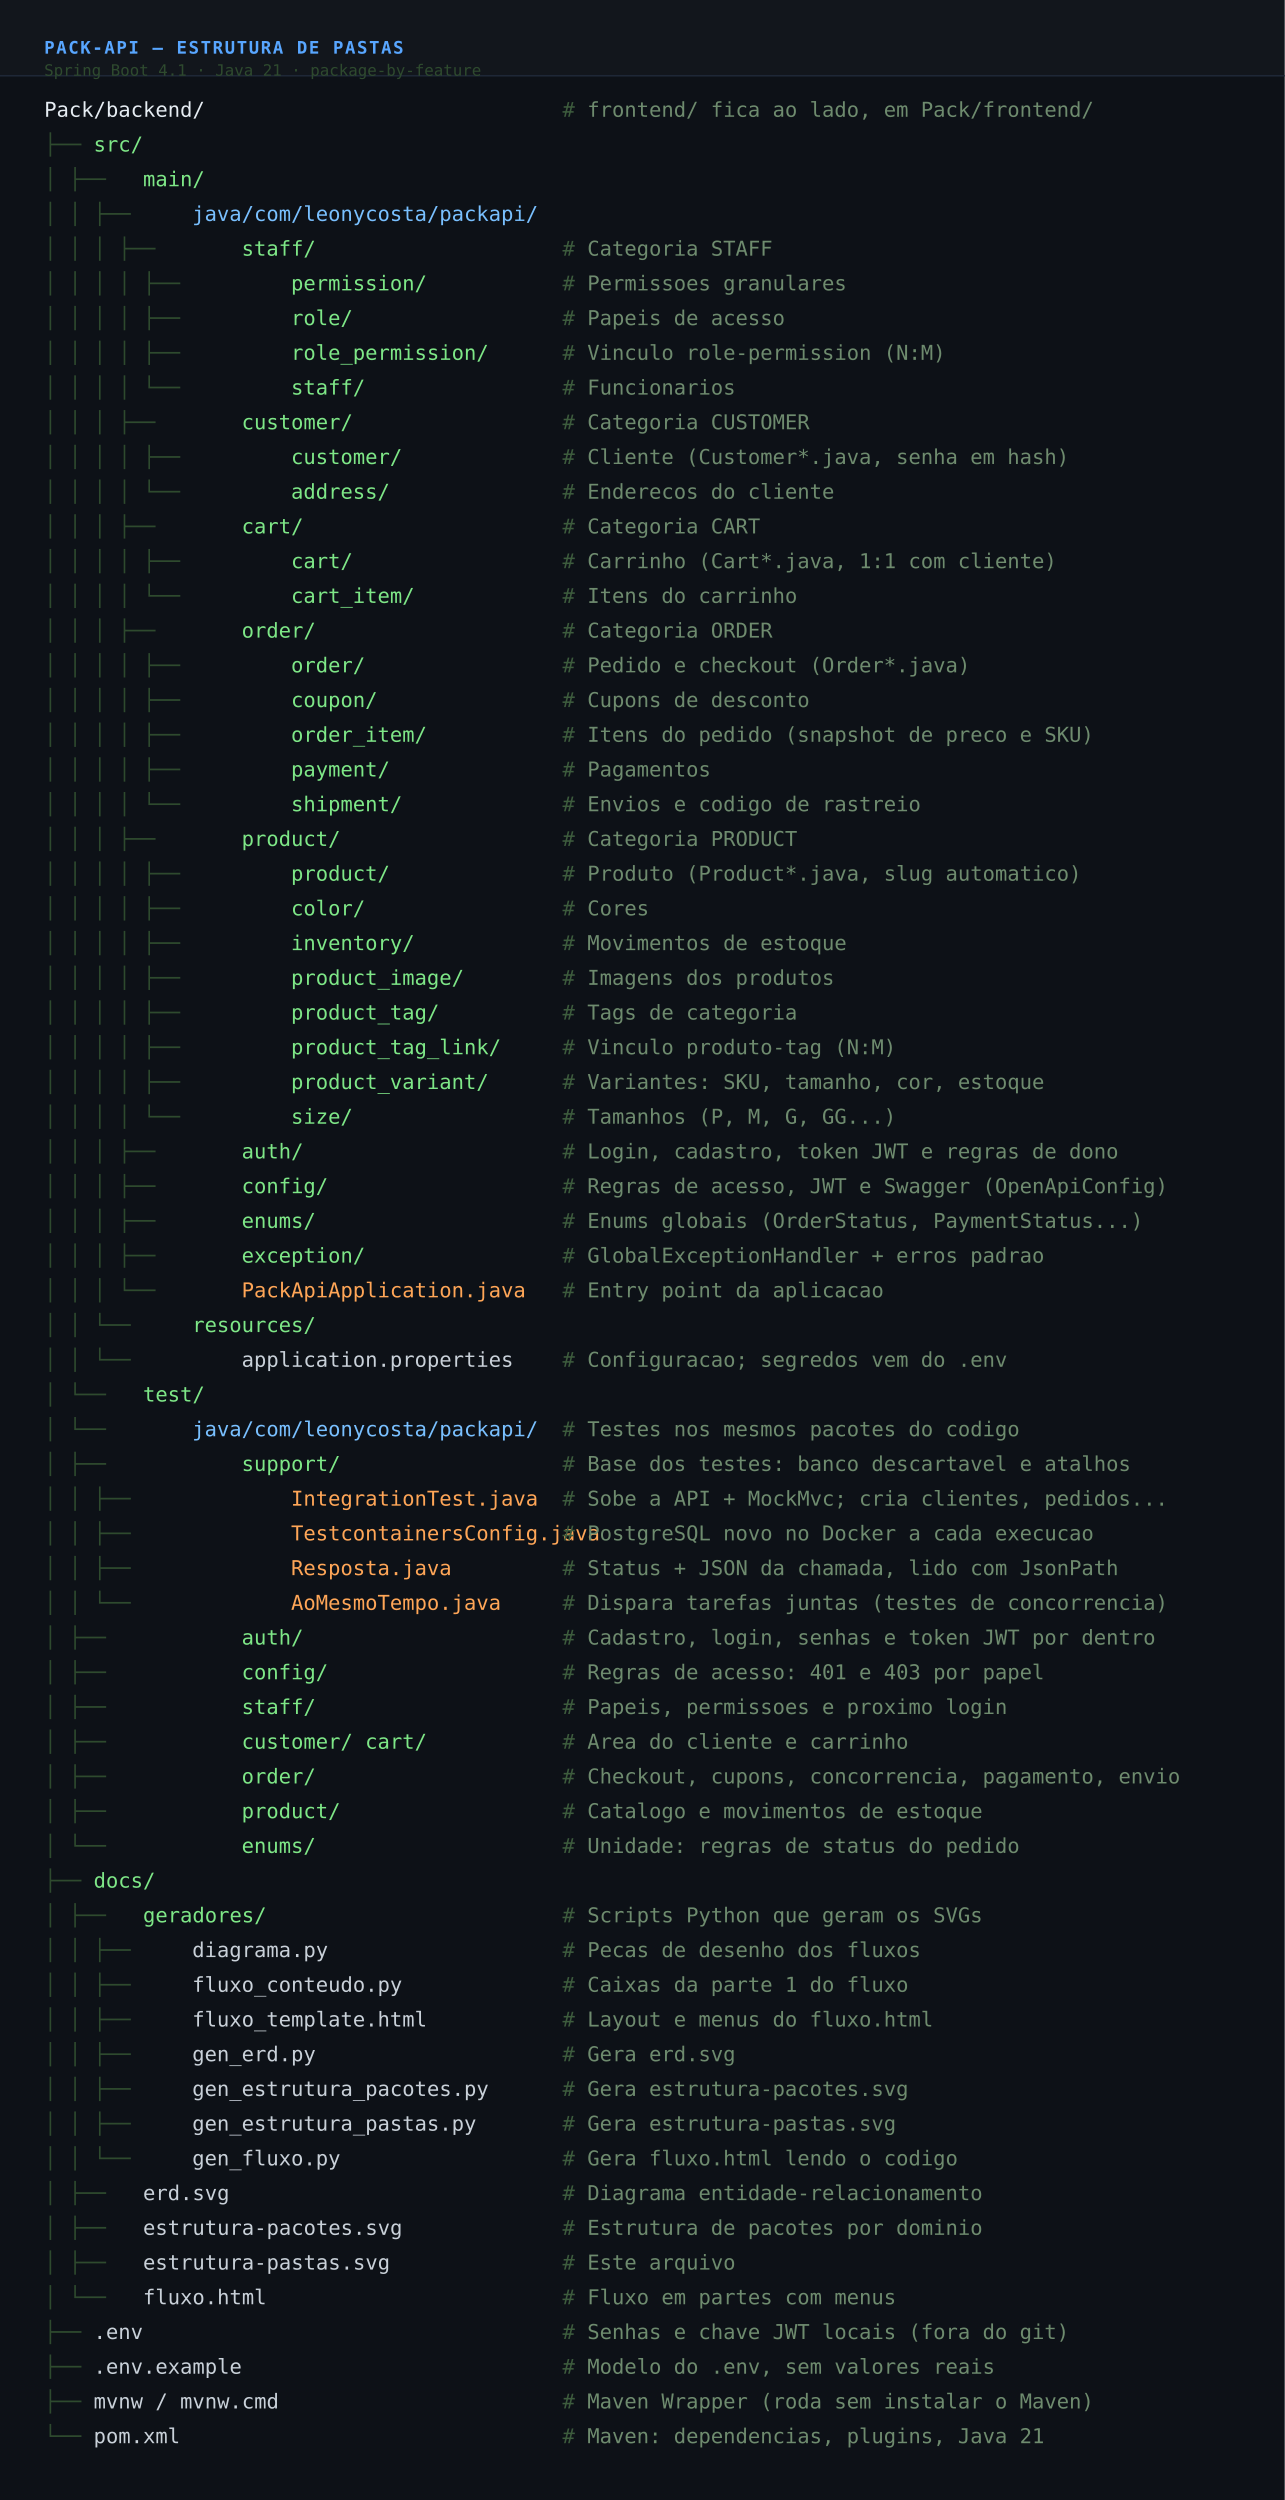
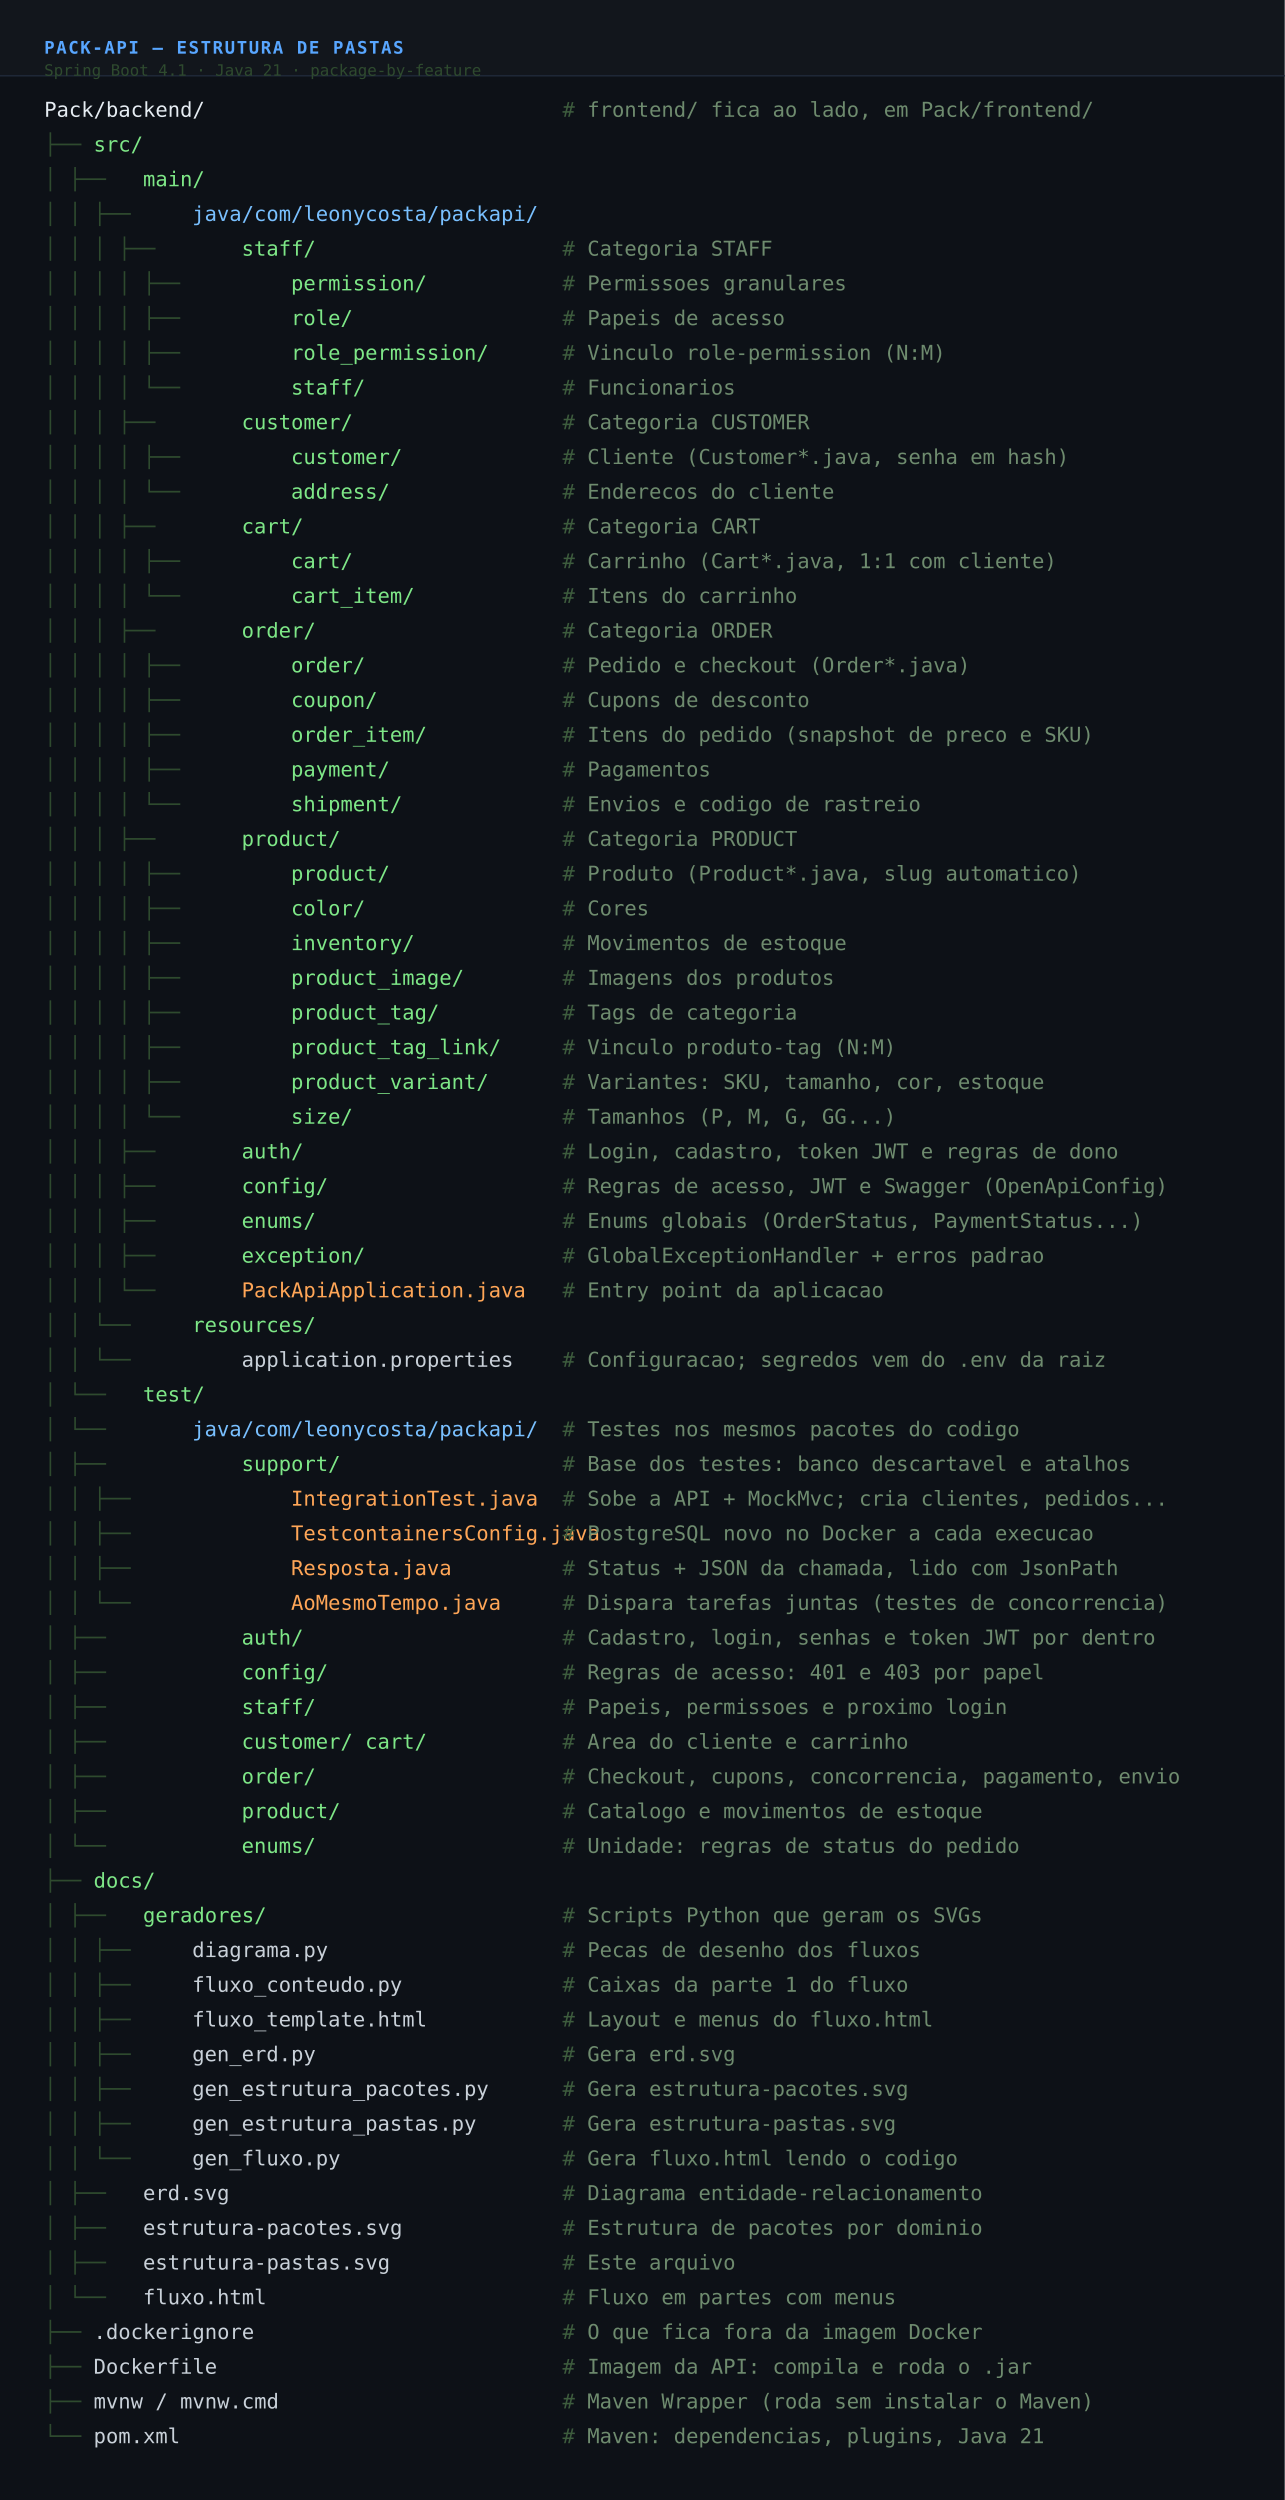
<svg xmlns="http://www.w3.org/2000/svg" width="814" height="1584" viewBox="0 0 814 1584">
  <defs>
    <style>text{font-family:JetBrains Mono, Fira Code, monospace;}</style>
  </defs>
  <rect width="814" height="1584" fill="#0d1117" />
  <rect width="814" height="48" fill="rgba(255,255,255,0.02)" />
  <line x1="0" y1="48" x2="814" y2="48" stroke="#1e2736" stroke-width="1" />
  <text x="28" y="34" font-family="JetBrains Mono, Fira Code, monospace" font-size="11" font-weight="700" fill="#58a6ff" letter-spacing="1">PACK-API — ESTRUTURA DE PASTAS</text>
  <text x="28" y="48" font-family="JetBrains Mono, Fira Code, monospace" font-size="10" fill="#2e4a2e">Spring Boot 4.1 · Java 21 · package-by-feature</text>
  <text x="28.0" y="74" font-family="JetBrains Mono, Fira Code, monospace" font-size="13" fill="#e6edf3">Pack/backend/</text>
  <text x="356.4" y="74" font-family="JetBrains Mono, Fira Code, monospace" font-size="13" fill="#3d5c3d">#</text>
  <text x="372.1" y="74" font-family="JetBrains Mono, Fira Code, monospace" font-size="13" fill="#6e8b6e">frontend/ fica ao lado, em Pack/frontend/</text>
  <text x="28" y="96" font-family="JetBrains Mono, Fira Code, monospace" font-size="13" fill="#2e4a2e">├── </text>
  <text x="59.3" y="96" font-family="JetBrains Mono, Fira Code, monospace" font-size="13" fill="#7ee787">src/</text>
  <text x="28" y="118" font-family="JetBrains Mono, Fira Code, monospace" font-size="13" fill="#2e4a2e">│   ├── </text>
  <text x="90.6" y="118" font-family="JetBrains Mono, Fira Code, monospace" font-size="13" fill="#7ee787">main/</text>
  <text x="28" y="140" font-family="JetBrains Mono, Fira Code, monospace" font-size="13" fill="#2e4a2e">│   │   ├── </text>
  <text x="121.8" y="140" font-family="JetBrains Mono, Fira Code, monospace" font-size="13" fill="#79c0ff">java/com/leonycosta/packapi/</text>
  <text x="28" y="162" font-family="JetBrains Mono, Fira Code, monospace" font-size="13" fill="#2e4a2e">│   │   │   ├── </text>
  <text x="153.1" y="162" font-family="JetBrains Mono, Fira Code, monospace" font-size="13" fill="#7ee787">staff/</text>
  <text x="356.4" y="162" font-family="JetBrains Mono, Fira Code, monospace" font-size="13" fill="#3d5c3d">#</text>
  <text x="372.1" y="162" font-family="JetBrains Mono, Fira Code, monospace" font-size="13" fill="#6e8b6e">Categoria STAFF</text>
  <text x="28" y="184" font-family="JetBrains Mono, Fira Code, monospace" font-size="13" fill="#2e4a2e">│   │   │   │   ├── </text>
  <text x="184.4" y="184" font-family="JetBrains Mono, Fira Code, monospace" font-size="13" fill="#7ee787">permission/</text>
  <text x="356.4" y="184" font-family="JetBrains Mono, Fira Code, monospace" font-size="13" fill="#3d5c3d">#</text>
  <text x="372.1" y="184" font-family="JetBrains Mono, Fira Code, monospace" font-size="13" fill="#6e8b6e">Permissoes granulares</text>
  <text x="28" y="206" font-family="JetBrains Mono, Fira Code, monospace" font-size="13" fill="#2e4a2e">│   │   │   │   ├── </text>
  <text x="184.4" y="206" font-family="JetBrains Mono, Fira Code, monospace" font-size="13" fill="#7ee787">role/</text>
  <text x="356.4" y="206" font-family="JetBrains Mono, Fira Code, monospace" font-size="13" fill="#3d5c3d">#</text>
  <text x="372.1" y="206" font-family="JetBrains Mono, Fira Code, monospace" font-size="13" fill="#6e8b6e">Papeis de acesso</text>
  <text x="28" y="228" font-family="JetBrains Mono, Fira Code, monospace" font-size="13" fill="#2e4a2e">│   │   │   │   ├── </text>
  <text x="184.4" y="228" font-family="JetBrains Mono, Fira Code, monospace" font-size="13" fill="#7ee787">role_permission/</text>
  <text x="356.4" y="228" font-family="JetBrains Mono, Fira Code, monospace" font-size="13" fill="#3d5c3d">#</text>
  <text x="372.1" y="228" font-family="JetBrains Mono, Fira Code, monospace" font-size="13" fill="#6e8b6e">Vinculo role-permission (N:M)</text>
  <text x="28" y="250" font-family="JetBrains Mono, Fira Code, monospace" font-size="13" fill="#2e4a2e">│   │   │   │   └── </text>
  <text x="184.4" y="250" font-family="JetBrains Mono, Fira Code, monospace" font-size="13" fill="#7ee787">staff/</text>
  <text x="356.4" y="250" font-family="JetBrains Mono, Fira Code, monospace" font-size="13" fill="#3d5c3d">#</text>
  <text x="372.1" y="250" font-family="JetBrains Mono, Fira Code, monospace" font-size="13" fill="#6e8b6e">Funcionarios</text>
  <text x="28" y="272" font-family="JetBrains Mono, Fira Code, monospace" font-size="13" fill="#2e4a2e">│   │   │   ├── </text>
  <text x="153.1" y="272" font-family="JetBrains Mono, Fira Code, monospace" font-size="13" fill="#7ee787">customer/</text>
  <text x="356.4" y="272" font-family="JetBrains Mono, Fira Code, monospace" font-size="13" fill="#3d5c3d">#</text>
  <text x="372.1" y="272" font-family="JetBrains Mono, Fira Code, monospace" font-size="13" fill="#6e8b6e">Categoria CUSTOMER</text>
  <text x="28" y="294" font-family="JetBrains Mono, Fira Code, monospace" font-size="13" fill="#2e4a2e">│   │   │   │   ├── </text>
  <text x="184.4" y="294" font-family="JetBrains Mono, Fira Code, monospace" font-size="13" fill="#7ee787">customer/</text>
  <text x="356.4" y="294" font-family="JetBrains Mono, Fira Code, monospace" font-size="13" fill="#3d5c3d">#</text>
  <text x="372.1" y="294" font-family="JetBrains Mono, Fira Code, monospace" font-size="13" fill="#6e8b6e">Cliente (Customer*.java, senha em hash)</text>
  <text x="28" y="316" font-family="JetBrains Mono, Fira Code, monospace" font-size="13" fill="#2e4a2e">│   │   │   │   └── </text>
  <text x="184.4" y="316" font-family="JetBrains Mono, Fira Code, monospace" font-size="13" fill="#7ee787">address/</text>
  <text x="356.4" y="316" font-family="JetBrains Mono, Fira Code, monospace" font-size="13" fill="#3d5c3d">#</text>
  <text x="372.1" y="316" font-family="JetBrains Mono, Fira Code, monospace" font-size="13" fill="#6e8b6e">Enderecos do cliente</text>
  <text x="28" y="338" font-family="JetBrains Mono, Fira Code, monospace" font-size="13" fill="#2e4a2e">│   │   │   ├── </text>
  <text x="153.1" y="338" font-family="JetBrains Mono, Fira Code, monospace" font-size="13" fill="#7ee787">cart/</text>
  <text x="356.4" y="338" font-family="JetBrains Mono, Fira Code, monospace" font-size="13" fill="#3d5c3d">#</text>
  <text x="372.1" y="338" font-family="JetBrains Mono, Fira Code, monospace" font-size="13" fill="#6e8b6e">Categoria CART</text>
  <text x="28" y="360" font-family="JetBrains Mono, Fira Code, monospace" font-size="13" fill="#2e4a2e">│   │   │   │   ├── </text>
  <text x="184.4" y="360" font-family="JetBrains Mono, Fira Code, monospace" font-size="13" fill="#7ee787">cart/</text>
  <text x="356.4" y="360" font-family="JetBrains Mono, Fira Code, monospace" font-size="13" fill="#3d5c3d">#</text>
  <text x="372.1" y="360" font-family="JetBrains Mono, Fira Code, monospace" font-size="13" fill="#6e8b6e">Carrinho (Cart*.java, 1:1 com cliente)</text>
  <text x="28" y="382" font-family="JetBrains Mono, Fira Code, monospace" font-size="13" fill="#2e4a2e">│   │   │   │   └── </text>
  <text x="184.4" y="382" font-family="JetBrains Mono, Fira Code, monospace" font-size="13" fill="#7ee787">cart_item/</text>
  <text x="356.4" y="382" font-family="JetBrains Mono, Fira Code, monospace" font-size="13" fill="#3d5c3d">#</text>
  <text x="372.1" y="382" font-family="JetBrains Mono, Fira Code, monospace" font-size="13" fill="#6e8b6e">Itens do carrinho</text>
  <text x="28" y="404" font-family="JetBrains Mono, Fira Code, monospace" font-size="13" fill="#2e4a2e">│   │   │   ├── </text>
  <text x="153.1" y="404" font-family="JetBrains Mono, Fira Code, monospace" font-size="13" fill="#7ee787">order/</text>
  <text x="356.4" y="404" font-family="JetBrains Mono, Fira Code, monospace" font-size="13" fill="#3d5c3d">#</text>
  <text x="372.1" y="404" font-family="JetBrains Mono, Fira Code, monospace" font-size="13" fill="#6e8b6e">Categoria ORDER</text>
  <text x="28" y="426" font-family="JetBrains Mono, Fira Code, monospace" font-size="13" fill="#2e4a2e">│   │   │   │   ├── </text>
  <text x="184.4" y="426" font-family="JetBrains Mono, Fira Code, monospace" font-size="13" fill="#7ee787">order/</text>
  <text x="356.4" y="426" font-family="JetBrains Mono, Fira Code, monospace" font-size="13" fill="#3d5c3d">#</text>
  <text x="372.1" y="426" font-family="JetBrains Mono, Fira Code, monospace" font-size="13" fill="#6e8b6e">Pedido e checkout (Order*.java)</text>
  <text x="28" y="448" font-family="JetBrains Mono, Fira Code, monospace" font-size="13" fill="#2e4a2e">│   │   │   │   ├── </text>
  <text x="184.4" y="448" font-family="JetBrains Mono, Fira Code, monospace" font-size="13" fill="#7ee787">coupon/</text>
  <text x="356.4" y="448" font-family="JetBrains Mono, Fira Code, monospace" font-size="13" fill="#3d5c3d">#</text>
  <text x="372.1" y="448" font-family="JetBrains Mono, Fira Code, monospace" font-size="13" fill="#6e8b6e">Cupons de desconto</text>
  <text x="28" y="470" font-family="JetBrains Mono, Fira Code, monospace" font-size="13" fill="#2e4a2e">│   │   │   │   ├── </text>
  <text x="184.4" y="470" font-family="JetBrains Mono, Fira Code, monospace" font-size="13" fill="#7ee787">order_item/</text>
  <text x="356.4" y="470" font-family="JetBrains Mono, Fira Code, monospace" font-size="13" fill="#3d5c3d">#</text>
  <text x="372.1" y="470" font-family="JetBrains Mono, Fira Code, monospace" font-size="13" fill="#6e8b6e">Itens do pedido (snapshot de preco e SKU)</text>
  <text x="28" y="492" font-family="JetBrains Mono, Fira Code, monospace" font-size="13" fill="#2e4a2e">│   │   │   │   ├── </text>
  <text x="184.4" y="492" font-family="JetBrains Mono, Fira Code, monospace" font-size="13" fill="#7ee787">payment/</text>
  <text x="356.4" y="492" font-family="JetBrains Mono, Fira Code, monospace" font-size="13" fill="#3d5c3d">#</text>
  <text x="372.1" y="492" font-family="JetBrains Mono, Fira Code, monospace" font-size="13" fill="#6e8b6e">Pagamentos</text>
  <text x="28" y="514" font-family="JetBrains Mono, Fira Code, monospace" font-size="13" fill="#2e4a2e">│   │   │   │   └── </text>
  <text x="184.4" y="514" font-family="JetBrains Mono, Fira Code, monospace" font-size="13" fill="#7ee787">shipment/</text>
  <text x="356.4" y="514" font-family="JetBrains Mono, Fira Code, monospace" font-size="13" fill="#3d5c3d">#</text>
  <text x="372.1" y="514" font-family="JetBrains Mono, Fira Code, monospace" font-size="13" fill="#6e8b6e">Envios e codigo de rastreio</text>
  <text x="28" y="536" font-family="JetBrains Mono, Fira Code, monospace" font-size="13" fill="#2e4a2e">│   │   │   ├── </text>
  <text x="153.1" y="536" font-family="JetBrains Mono, Fira Code, monospace" font-size="13" fill="#7ee787">product/</text>
  <text x="356.4" y="536" font-family="JetBrains Mono, Fira Code, monospace" font-size="13" fill="#3d5c3d">#</text>
  <text x="372.1" y="536" font-family="JetBrains Mono, Fira Code, monospace" font-size="13" fill="#6e8b6e">Categoria PRODUCT</text>
  <text x="28" y="558" font-family="JetBrains Mono, Fira Code, monospace" font-size="13" fill="#2e4a2e">│   │   │   │   ├── </text>
  <text x="184.4" y="558" font-family="JetBrains Mono, Fira Code, monospace" font-size="13" fill="#7ee787">product/</text>
  <text x="356.4" y="558" font-family="JetBrains Mono, Fira Code, monospace" font-size="13" fill="#3d5c3d">#</text>
  <text x="372.1" y="558" font-family="JetBrains Mono, Fira Code, monospace" font-size="13" fill="#6e8b6e">Produto (Product*.java, slug automatico)</text>
  <text x="28" y="580" font-family="JetBrains Mono, Fira Code, monospace" font-size="13" fill="#2e4a2e">│   │   │   │   ├── </text>
  <text x="184.4" y="580" font-family="JetBrains Mono, Fira Code, monospace" font-size="13" fill="#7ee787">color/</text>
  <text x="356.4" y="580" font-family="JetBrains Mono, Fira Code, monospace" font-size="13" fill="#3d5c3d">#</text>
  <text x="372.1" y="580" font-family="JetBrains Mono, Fira Code, monospace" font-size="13" fill="#6e8b6e">Cores</text>
  <text x="28" y="602" font-family="JetBrains Mono, Fira Code, monospace" font-size="13" fill="#2e4a2e">│   │   │   │   ├── </text>
  <text x="184.4" y="602" font-family="JetBrains Mono, Fira Code, monospace" font-size="13" fill="#7ee787">inventory/</text>
  <text x="356.4" y="602" font-family="JetBrains Mono, Fira Code, monospace" font-size="13" fill="#3d5c3d">#</text>
  <text x="372.1" y="602" font-family="JetBrains Mono, Fira Code, monospace" font-size="13" fill="#6e8b6e">Movimentos de estoque</text>
  <text x="28" y="624" font-family="JetBrains Mono, Fira Code, monospace" font-size="13" fill="#2e4a2e">│   │   │   │   ├── </text>
  <text x="184.4" y="624" font-family="JetBrains Mono, Fira Code, monospace" font-size="13" fill="#7ee787">product_image/</text>
  <text x="356.4" y="624" font-family="JetBrains Mono, Fira Code, monospace" font-size="13" fill="#3d5c3d">#</text>
  <text x="372.1" y="624" font-family="JetBrains Mono, Fira Code, monospace" font-size="13" fill="#6e8b6e">Imagens dos produtos</text>
  <text x="28" y="646" font-family="JetBrains Mono, Fira Code, monospace" font-size="13" fill="#2e4a2e">│   │   │   │   ├── </text>
  <text x="184.4" y="646" font-family="JetBrains Mono, Fira Code, monospace" font-size="13" fill="#7ee787">product_tag/</text>
  <text x="356.4" y="646" font-family="JetBrains Mono, Fira Code, monospace" font-size="13" fill="#3d5c3d">#</text>
  <text x="372.1" y="646" font-family="JetBrains Mono, Fira Code, monospace" font-size="13" fill="#6e8b6e">Tags de categoria</text>
  <text x="28" y="668" font-family="JetBrains Mono, Fira Code, monospace" font-size="13" fill="#2e4a2e">│   │   │   │   ├── </text>
  <text x="184.4" y="668" font-family="JetBrains Mono, Fira Code, monospace" font-size="13" fill="#7ee787">product_tag_link/</text>
  <text x="356.4" y="668" font-family="JetBrains Mono, Fira Code, monospace" font-size="13" fill="#3d5c3d">#</text>
  <text x="372.1" y="668" font-family="JetBrains Mono, Fira Code, monospace" font-size="13" fill="#6e8b6e">Vinculo produto-tag (N:M)</text>
  <text x="28" y="690" font-family="JetBrains Mono, Fira Code, monospace" font-size="13" fill="#2e4a2e">│   │   │   │   ├── </text>
  <text x="184.4" y="690" font-family="JetBrains Mono, Fira Code, monospace" font-size="13" fill="#7ee787">product_variant/</text>
  <text x="356.4" y="690" font-family="JetBrains Mono, Fira Code, monospace" font-size="13" fill="#3d5c3d">#</text>
  <text x="372.1" y="690" font-family="JetBrains Mono, Fira Code, monospace" font-size="13" fill="#6e8b6e">Variantes: SKU, tamanho, cor, estoque</text>
  <text x="28" y="712" font-family="JetBrains Mono, Fira Code, monospace" font-size="13" fill="#2e4a2e">│   │   │   │   └── </text>
  <text x="184.4" y="712" font-family="JetBrains Mono, Fira Code, monospace" font-size="13" fill="#7ee787">size/</text>
  <text x="356.4" y="712" font-family="JetBrains Mono, Fira Code, monospace" font-size="13" fill="#3d5c3d">#</text>
  <text x="372.1" y="712" font-family="JetBrains Mono, Fira Code, monospace" font-size="13" fill="#6e8b6e">Tamanhos (P, M, G, GG...)</text>
  <text x="28" y="734" font-family="JetBrains Mono, Fira Code, monospace" font-size="13" fill="#2e4a2e">│   │   │   ├── </text>
  <text x="153.1" y="734" font-family="JetBrains Mono, Fira Code, monospace" font-size="13" fill="#7ee787">auth/</text>
  <text x="356.4" y="734" font-family="JetBrains Mono, Fira Code, monospace" font-size="13" fill="#3d5c3d">#</text>
  <text x="372.1" y="734" font-family="JetBrains Mono, Fira Code, monospace" font-size="13" fill="#6e8b6e">Login, cadastro, token JWT e regras de dono</text>
  <text x="28" y="756" font-family="JetBrains Mono, Fira Code, monospace" font-size="13" fill="#2e4a2e">│   │   │   ├── </text>
  <text x="153.1" y="756" font-family="JetBrains Mono, Fira Code, monospace" font-size="13" fill="#7ee787">config/</text>
  <text x="356.4" y="756" font-family="JetBrains Mono, Fira Code, monospace" font-size="13" fill="#3d5c3d">#</text>
  <text x="372.1" y="756" font-family="JetBrains Mono, Fira Code, monospace" font-size="13" fill="#6e8b6e">Regras de acesso, JWT e Swagger (OpenApiConfig)</text>
  <text x="28" y="778" font-family="JetBrains Mono, Fira Code, monospace" font-size="13" fill="#2e4a2e">│   │   │   ├── </text>
  <text x="153.1" y="778" font-family="JetBrains Mono, Fira Code, monospace" font-size="13" fill="#7ee787">enums/</text>
  <text x="356.4" y="778" font-family="JetBrains Mono, Fira Code, monospace" font-size="13" fill="#3d5c3d">#</text>
  <text x="372.1" y="778" font-family="JetBrains Mono, Fira Code, monospace" font-size="13" fill="#6e8b6e">Enums globais (OrderStatus, PaymentStatus...)</text>
  <text x="28" y="800" font-family="JetBrains Mono, Fira Code, monospace" font-size="13" fill="#2e4a2e">│   │   │   ├── </text>
  <text x="153.1" y="800" font-family="JetBrains Mono, Fira Code, monospace" font-size="13" fill="#7ee787">exception/</text>
  <text x="356.4" y="800" font-family="JetBrains Mono, Fira Code, monospace" font-size="13" fill="#3d5c3d">#</text>
  <text x="372.1" y="800" font-family="JetBrains Mono, Fira Code, monospace" font-size="13" fill="#6e8b6e">GlobalExceptionHandler + erros padrao</text>
  <text x="28" y="822" font-family="JetBrains Mono, Fira Code, monospace" font-size="13" fill="#2e4a2e">│   │   │   └── </text>
  <text x="153.1" y="822" font-family="JetBrains Mono, Fira Code, monospace" font-size="13" fill="#ffa657">PackApiApplication.java</text>
  <text x="356.4" y="822" font-family="JetBrains Mono, Fira Code, monospace" font-size="13" fill="#3d5c3d">#</text>
  <text x="372.1" y="822" font-family="JetBrains Mono, Fira Code, monospace" font-size="13" fill="#6e8b6e">Entry point da aplicacao</text>
  <text x="28" y="844" font-family="JetBrains Mono, Fira Code, monospace" font-size="13" fill="#2e4a2e">│   │   └── </text>
  <text x="121.8" y="844" font-family="JetBrains Mono, Fira Code, monospace" font-size="13" fill="#7ee787">resources/</text>
  <text x="28" y="866" font-family="JetBrains Mono, Fira Code, monospace" font-size="13" fill="#2e4a2e">│   │       └── </text>
  <text x="153.1" y="866" font-family="JetBrains Mono, Fira Code, monospace" font-size="13" fill="#c9d1d9">application.properties</text>
  <text x="356.4" y="866" font-family="JetBrains Mono, Fira Code, monospace" font-size="13" fill="#3d5c3d">#</text>
-   <text x="372.1" y="866" font-family="JetBrains Mono, Fira Code, monospace" font-size="13" fill="#6e8b6e">Configuracao; segredos vem do .env</text>
+   <text x="372.1" y="866" font-family="JetBrains Mono, Fira Code, monospace" font-size="13" fill="#6e8b6e">Configuracao; segredos vem do .env da raiz</text>
  <text x="28" y="888" font-family="JetBrains Mono, Fira Code, monospace" font-size="13" fill="#2e4a2e">│   └── </text>
  <text x="90.6" y="888" font-family="JetBrains Mono, Fira Code, monospace" font-size="13" fill="#7ee787">test/</text>
  <text x="28" y="910" font-family="JetBrains Mono, Fira Code, monospace" font-size="13" fill="#2e4a2e">│       └── </text>
  <text x="121.8" y="910" font-family="JetBrains Mono, Fira Code, monospace" font-size="13" fill="#79c0ff">java/com/leonycosta/packapi/</text>
  <text x="356.4" y="910" font-family="JetBrains Mono, Fira Code, monospace" font-size="13" fill="#3d5c3d">#</text>
  <text x="372.1" y="910" font-family="JetBrains Mono, Fira Code, monospace" font-size="13" fill="#6e8b6e">Testes nos mesmos pacotes do codigo</text>
  <text x="28" y="932" font-family="JetBrains Mono, Fira Code, monospace" font-size="13" fill="#2e4a2e">│           ├── </text>
  <text x="153.1" y="932" font-family="JetBrains Mono, Fira Code, monospace" font-size="13" fill="#7ee787">support/</text>
  <text x="356.4" y="932" font-family="JetBrains Mono, Fira Code, monospace" font-size="13" fill="#3d5c3d">#</text>
  <text x="372.1" y="932" font-family="JetBrains Mono, Fira Code, monospace" font-size="13" fill="#6e8b6e">Base dos testes: banco descartavel e atalhos</text>
  <text x="28" y="954" font-family="JetBrains Mono, Fira Code, monospace" font-size="13" fill="#2e4a2e">│           │   ├── </text>
  <text x="184.4" y="954" font-family="JetBrains Mono, Fira Code, monospace" font-size="13" fill="#ffa657">IntegrationTest.java</text>
  <text x="356.4" y="954" font-family="JetBrains Mono, Fira Code, monospace" font-size="13" fill="#3d5c3d">#</text>
  <text x="372.1" y="954" font-family="JetBrains Mono, Fira Code, monospace" font-size="13" fill="#6e8b6e">Sobe a API + MockMvc; cria clientes, pedidos...</text>
  <text x="28" y="976" font-family="JetBrains Mono, Fira Code, monospace" font-size="13" fill="#2e4a2e">│           │   ├── </text>
  <text x="184.4" y="976" font-family="JetBrains Mono, Fira Code, monospace" font-size="13" fill="#ffa657">TestcontainersConfig.java</text>
  <text x="356.4" y="976" font-family="JetBrains Mono, Fira Code, monospace" font-size="13" fill="#3d5c3d">#</text>
  <text x="372.1" y="976" font-family="JetBrains Mono, Fira Code, monospace" font-size="13" fill="#6e8b6e">PostgreSQL novo no Docker a cada execucao</text>
  <text x="28" y="998" font-family="JetBrains Mono, Fira Code, monospace" font-size="13" fill="#2e4a2e">│           │   ├── </text>
  <text x="184.4" y="998" font-family="JetBrains Mono, Fira Code, monospace" font-size="13" fill="#ffa657">Resposta.java</text>
  <text x="356.4" y="998" font-family="JetBrains Mono, Fira Code, monospace" font-size="13" fill="#3d5c3d">#</text>
  <text x="372.1" y="998" font-family="JetBrains Mono, Fira Code, monospace" font-size="13" fill="#6e8b6e">Status + JSON da chamada, lido com JsonPath</text>
  <text x="28" y="1020" font-family="JetBrains Mono, Fira Code, monospace" font-size="13" fill="#2e4a2e">│           │   └── </text>
  <text x="184.4" y="1020" font-family="JetBrains Mono, Fira Code, monospace" font-size="13" fill="#ffa657">AoMesmoTempo.java</text>
  <text x="356.4" y="1020" font-family="JetBrains Mono, Fira Code, monospace" font-size="13" fill="#3d5c3d">#</text>
  <text x="372.1" y="1020" font-family="JetBrains Mono, Fira Code, monospace" font-size="13" fill="#6e8b6e">Dispara tarefas juntas (testes de concorrencia)</text>
  <text x="28" y="1042" font-family="JetBrains Mono, Fira Code, monospace" font-size="13" fill="#2e4a2e">│           ├── </text>
  <text x="153.1" y="1042" font-family="JetBrains Mono, Fira Code, monospace" font-size="13" fill="#7ee787">auth/</text>
  <text x="356.4" y="1042" font-family="JetBrains Mono, Fira Code, monospace" font-size="13" fill="#3d5c3d">#</text>
  <text x="372.1" y="1042" font-family="JetBrains Mono, Fira Code, monospace" font-size="13" fill="#6e8b6e">Cadastro, login, senhas e token JWT por dentro</text>
  <text x="28" y="1064" font-family="JetBrains Mono, Fira Code, monospace" font-size="13" fill="#2e4a2e">│           ├── </text>
  <text x="153.1" y="1064" font-family="JetBrains Mono, Fira Code, monospace" font-size="13" fill="#7ee787">config/</text>
  <text x="356.4" y="1064" font-family="JetBrains Mono, Fira Code, monospace" font-size="13" fill="#3d5c3d">#</text>
  <text x="372.1" y="1064" font-family="JetBrains Mono, Fira Code, monospace" font-size="13" fill="#6e8b6e">Regras de acesso: 401 e 403 por papel</text>
  <text x="28" y="1086" font-family="JetBrains Mono, Fira Code, monospace" font-size="13" fill="#2e4a2e">│           ├── </text>
  <text x="153.1" y="1086" font-family="JetBrains Mono, Fira Code, monospace" font-size="13" fill="#7ee787">staff/</text>
  <text x="356.4" y="1086" font-family="JetBrains Mono, Fira Code, monospace" font-size="13" fill="#3d5c3d">#</text>
  <text x="372.1" y="1086" font-family="JetBrains Mono, Fira Code, monospace" font-size="13" fill="#6e8b6e">Papeis, permissoes e proximo login</text>
  <text x="28" y="1108" font-family="JetBrains Mono, Fira Code, monospace" font-size="13" fill="#2e4a2e">│           ├── </text>
  <text x="153.1" y="1108" font-family="JetBrains Mono, Fira Code, monospace" font-size="13" fill="#7ee787">customer/  cart/</text>
  <text x="356.4" y="1108" font-family="JetBrains Mono, Fira Code, monospace" font-size="13" fill="#3d5c3d">#</text>
  <text x="372.1" y="1108" font-family="JetBrains Mono, Fira Code, monospace" font-size="13" fill="#6e8b6e">Area do cliente e carrinho</text>
  <text x="28" y="1130" font-family="JetBrains Mono, Fira Code, monospace" font-size="13" fill="#2e4a2e">│           ├── </text>
  <text x="153.1" y="1130" font-family="JetBrains Mono, Fira Code, monospace" font-size="13" fill="#7ee787">order/</text>
  <text x="356.4" y="1130" font-family="JetBrains Mono, Fira Code, monospace" font-size="13" fill="#3d5c3d">#</text>
  <text x="372.1" y="1130" font-family="JetBrains Mono, Fira Code, monospace" font-size="13" fill="#6e8b6e">Checkout, cupons, concorrencia, pagamento, envio</text>
  <text x="28" y="1152" font-family="JetBrains Mono, Fira Code, monospace" font-size="13" fill="#2e4a2e">│           ├── </text>
  <text x="153.1" y="1152" font-family="JetBrains Mono, Fira Code, monospace" font-size="13" fill="#7ee787">product/</text>
  <text x="356.4" y="1152" font-family="JetBrains Mono, Fira Code, monospace" font-size="13" fill="#3d5c3d">#</text>
  <text x="372.1" y="1152" font-family="JetBrains Mono, Fira Code, monospace" font-size="13" fill="#6e8b6e">Catalogo e movimentos de estoque</text>
  <text x="28" y="1174" font-family="JetBrains Mono, Fira Code, monospace" font-size="13" fill="#2e4a2e">│           └── </text>
  <text x="153.1" y="1174" font-family="JetBrains Mono, Fira Code, monospace" font-size="13" fill="#7ee787">enums/</text>
  <text x="356.4" y="1174" font-family="JetBrains Mono, Fira Code, monospace" font-size="13" fill="#3d5c3d">#</text>
  <text x="372.1" y="1174" font-family="JetBrains Mono, Fira Code, monospace" font-size="13" fill="#6e8b6e">Unidade: regras de status do pedido</text>
  <text x="28" y="1196" font-family="JetBrains Mono, Fira Code, monospace" font-size="13" fill="#2e4a2e">├── </text>
  <text x="59.3" y="1196" font-family="JetBrains Mono, Fira Code, monospace" font-size="13" fill="#7ee787">docs/</text>
  <text x="28" y="1218" font-family="JetBrains Mono, Fira Code, monospace" font-size="13" fill="#2e4a2e">│   ├── </text>
  <text x="90.6" y="1218" font-family="JetBrains Mono, Fira Code, monospace" font-size="13" fill="#7ee787">geradores/</text>
  <text x="356.4" y="1218" font-family="JetBrains Mono, Fira Code, monospace" font-size="13" fill="#3d5c3d">#</text>
  <text x="372.1" y="1218" font-family="JetBrains Mono, Fira Code, monospace" font-size="13" fill="#6e8b6e">Scripts Python que geram os SVGs</text>
  <text x="28" y="1240" font-family="JetBrains Mono, Fira Code, monospace" font-size="13" fill="#2e4a2e">│   │   ├── </text>
  <text x="121.8" y="1240" font-family="JetBrains Mono, Fira Code, monospace" font-size="13" fill="#c9d1d9">diagrama.py</text>
  <text x="356.4" y="1240" font-family="JetBrains Mono, Fira Code, monospace" font-size="13" fill="#3d5c3d">#</text>
  <text x="372.1" y="1240" font-family="JetBrains Mono, Fira Code, monospace" font-size="13" fill="#6e8b6e">Pecas de desenho dos fluxos</text>
  <text x="28" y="1262" font-family="JetBrains Mono, Fira Code, monospace" font-size="13" fill="#2e4a2e">│   │   ├── </text>
  <text x="121.8" y="1262" font-family="JetBrains Mono, Fira Code, monospace" font-size="13" fill="#c9d1d9">fluxo_conteudo.py</text>
  <text x="356.4" y="1262" font-family="JetBrains Mono, Fira Code, monospace" font-size="13" fill="#3d5c3d">#</text>
  <text x="372.1" y="1262" font-family="JetBrains Mono, Fira Code, monospace" font-size="13" fill="#6e8b6e">Caixas da parte 1 do fluxo</text>
  <text x="28" y="1284" font-family="JetBrains Mono, Fira Code, monospace" font-size="13" fill="#2e4a2e">│   │   ├── </text>
  <text x="121.8" y="1284" font-family="JetBrains Mono, Fira Code, monospace" font-size="13" fill="#c9d1d9">fluxo_template.html</text>
  <text x="356.4" y="1284" font-family="JetBrains Mono, Fira Code, monospace" font-size="13" fill="#3d5c3d">#</text>
  <text x="372.1" y="1284" font-family="JetBrains Mono, Fira Code, monospace" font-size="13" fill="#6e8b6e">Layout e menus do fluxo.html</text>
  <text x="28" y="1306" font-family="JetBrains Mono, Fira Code, monospace" font-size="13" fill="#2e4a2e">│   │   ├── </text>
  <text x="121.8" y="1306" font-family="JetBrains Mono, Fira Code, monospace" font-size="13" fill="#c9d1d9">gen_erd.py</text>
  <text x="356.4" y="1306" font-family="JetBrains Mono, Fira Code, monospace" font-size="13" fill="#3d5c3d">#</text>
  <text x="372.1" y="1306" font-family="JetBrains Mono, Fira Code, monospace" font-size="13" fill="#6e8b6e">Gera erd.svg</text>
  <text x="28" y="1328" font-family="JetBrains Mono, Fira Code, monospace" font-size="13" fill="#2e4a2e">│   │   ├── </text>
  <text x="121.8" y="1328" font-family="JetBrains Mono, Fira Code, monospace" font-size="13" fill="#c9d1d9">gen_estrutura_pacotes.py</text>
  <text x="356.4" y="1328" font-family="JetBrains Mono, Fira Code, monospace" font-size="13" fill="#3d5c3d">#</text>
  <text x="372.1" y="1328" font-family="JetBrains Mono, Fira Code, monospace" font-size="13" fill="#6e8b6e">Gera estrutura-pacotes.svg</text>
  <text x="28" y="1350" font-family="JetBrains Mono, Fira Code, monospace" font-size="13" fill="#2e4a2e">│   │   ├── </text>
  <text x="121.8" y="1350" font-family="JetBrains Mono, Fira Code, monospace" font-size="13" fill="#c9d1d9">gen_estrutura_pastas.py</text>
  <text x="356.4" y="1350" font-family="JetBrains Mono, Fira Code, monospace" font-size="13" fill="#3d5c3d">#</text>
  <text x="372.1" y="1350" font-family="JetBrains Mono, Fira Code, monospace" font-size="13" fill="#6e8b6e">Gera estrutura-pastas.svg</text>
  <text x="28" y="1372" font-family="JetBrains Mono, Fira Code, monospace" font-size="13" fill="#2e4a2e">│   │   └── </text>
  <text x="121.8" y="1372" font-family="JetBrains Mono, Fira Code, monospace" font-size="13" fill="#c9d1d9">gen_fluxo.py</text>
  <text x="356.4" y="1372" font-family="JetBrains Mono, Fira Code, monospace" font-size="13" fill="#3d5c3d">#</text>
  <text x="372.1" y="1372" font-family="JetBrains Mono, Fira Code, monospace" font-size="13" fill="#6e8b6e">Gera fluxo.html lendo o codigo</text>
  <text x="28" y="1394" font-family="JetBrains Mono, Fira Code, monospace" font-size="13" fill="#2e4a2e">│   ├── </text>
  <text x="90.6" y="1394" font-family="JetBrains Mono, Fira Code, monospace" font-size="13" fill="#c9d1d9">erd.svg</text>
  <text x="356.4" y="1394" font-family="JetBrains Mono, Fira Code, monospace" font-size="13" fill="#3d5c3d">#</text>
  <text x="372.1" y="1394" font-family="JetBrains Mono, Fira Code, monospace" font-size="13" fill="#6e8b6e">Diagrama entidade-relacionamento</text>
  <text x="28" y="1416" font-family="JetBrains Mono, Fira Code, monospace" font-size="13" fill="#2e4a2e">│   ├── </text>
  <text x="90.6" y="1416" font-family="JetBrains Mono, Fira Code, monospace" font-size="13" fill="#c9d1d9">estrutura-pacotes.svg</text>
  <text x="356.4" y="1416" font-family="JetBrains Mono, Fira Code, monospace" font-size="13" fill="#3d5c3d">#</text>
  <text x="372.1" y="1416" font-family="JetBrains Mono, Fira Code, monospace" font-size="13" fill="#6e8b6e">Estrutura de pacotes por dominio</text>
  <text x="28" y="1438" font-family="JetBrains Mono, Fira Code, monospace" font-size="13" fill="#2e4a2e">│   ├── </text>
  <text x="90.6" y="1438" font-family="JetBrains Mono, Fira Code, monospace" font-size="13" fill="#c9d1d9">estrutura-pastas.svg</text>
  <text x="356.4" y="1438" font-family="JetBrains Mono, Fira Code, monospace" font-size="13" fill="#3d5c3d">#</text>
  <text x="372.1" y="1438" font-family="JetBrains Mono, Fira Code, monospace" font-size="13" fill="#6e8b6e">Este arquivo</text>
  <text x="28" y="1460" font-family="JetBrains Mono, Fira Code, monospace" font-size="13" fill="#2e4a2e">│   └── </text>
  <text x="90.6" y="1460" font-family="JetBrains Mono, Fira Code, monospace" font-size="13" fill="#c9d1d9">fluxo.html</text>
  <text x="356.4" y="1460" font-family="JetBrains Mono, Fira Code, monospace" font-size="13" fill="#3d5c3d">#</text>
  <text x="372.1" y="1460" font-family="JetBrains Mono, Fira Code, monospace" font-size="13" fill="#6e8b6e">Fluxo em partes com menus</text>
  <text x="28" y="1482" font-family="JetBrains Mono, Fira Code, monospace" font-size="13" fill="#2e4a2e">├── </text>
-   <text x="59.3" y="1482" font-family="JetBrains Mono, Fira Code, monospace" font-size="13" fill="#c9d1d9">.env</text>
+   <text x="59.3" y="1482" font-family="JetBrains Mono, Fira Code, monospace" font-size="13" fill="#c9d1d9">.dockerignore</text>
  <text x="356.4" y="1482" font-family="JetBrains Mono, Fira Code, monospace" font-size="13" fill="#3d5c3d">#</text>
-   <text x="372.1" y="1482" font-family="JetBrains Mono, Fira Code, monospace" font-size="13" fill="#6e8b6e">Senhas e chave JWT locais (fora do git)</text>
+   <text x="372.1" y="1482" font-family="JetBrains Mono, Fira Code, monospace" font-size="13" fill="#6e8b6e">O que fica fora da imagem Docker</text>
  <text x="28" y="1504" font-family="JetBrains Mono, Fira Code, monospace" font-size="13" fill="#2e4a2e">├── </text>
-   <text x="59.3" y="1504" font-family="JetBrains Mono, Fira Code, monospace" font-size="13" fill="#c9d1d9">.env.example</text>
+   <text x="59.3" y="1504" font-family="JetBrains Mono, Fira Code, monospace" font-size="13" fill="#c9d1d9">Dockerfile</text>
  <text x="356.4" y="1504" font-family="JetBrains Mono, Fira Code, monospace" font-size="13" fill="#3d5c3d">#</text>
-   <text x="372.1" y="1504" font-family="JetBrains Mono, Fira Code, monospace" font-size="13" fill="#6e8b6e">Modelo do .env, sem valores reais</text>
+   <text x="372.1" y="1504" font-family="JetBrains Mono, Fira Code, monospace" font-size="13" fill="#6e8b6e">Imagem da API: compila e roda o .jar</text>
  <text x="28" y="1526" font-family="JetBrains Mono, Fira Code, monospace" font-size="13" fill="#2e4a2e">├── </text>
  <text x="59.3" y="1526" font-family="JetBrains Mono, Fira Code, monospace" font-size="13" fill="#c9d1d9">mvnw / mvnw.cmd</text>
  <text x="356.4" y="1526" font-family="JetBrains Mono, Fira Code, monospace" font-size="13" fill="#3d5c3d">#</text>
  <text x="372.1" y="1526" font-family="JetBrains Mono, Fira Code, monospace" font-size="13" fill="#6e8b6e">Maven Wrapper (roda sem instalar o Maven)</text>
  <text x="28" y="1548" font-family="JetBrains Mono, Fira Code, monospace" font-size="13" fill="#2e4a2e">└── </text>
  <text x="59.3" y="1548" font-family="JetBrains Mono, Fira Code, monospace" font-size="13" fill="#c9d1d9">pom.xml</text>
  <text x="356.4" y="1548" font-family="JetBrains Mono, Fira Code, monospace" font-size="13" fill="#3d5c3d">#</text>
  <text x="372.1" y="1548" font-family="JetBrains Mono, Fira Code, monospace" font-size="13" fill="#6e8b6e">Maven: dependencias, plugins, Java 21</text>
</svg>
